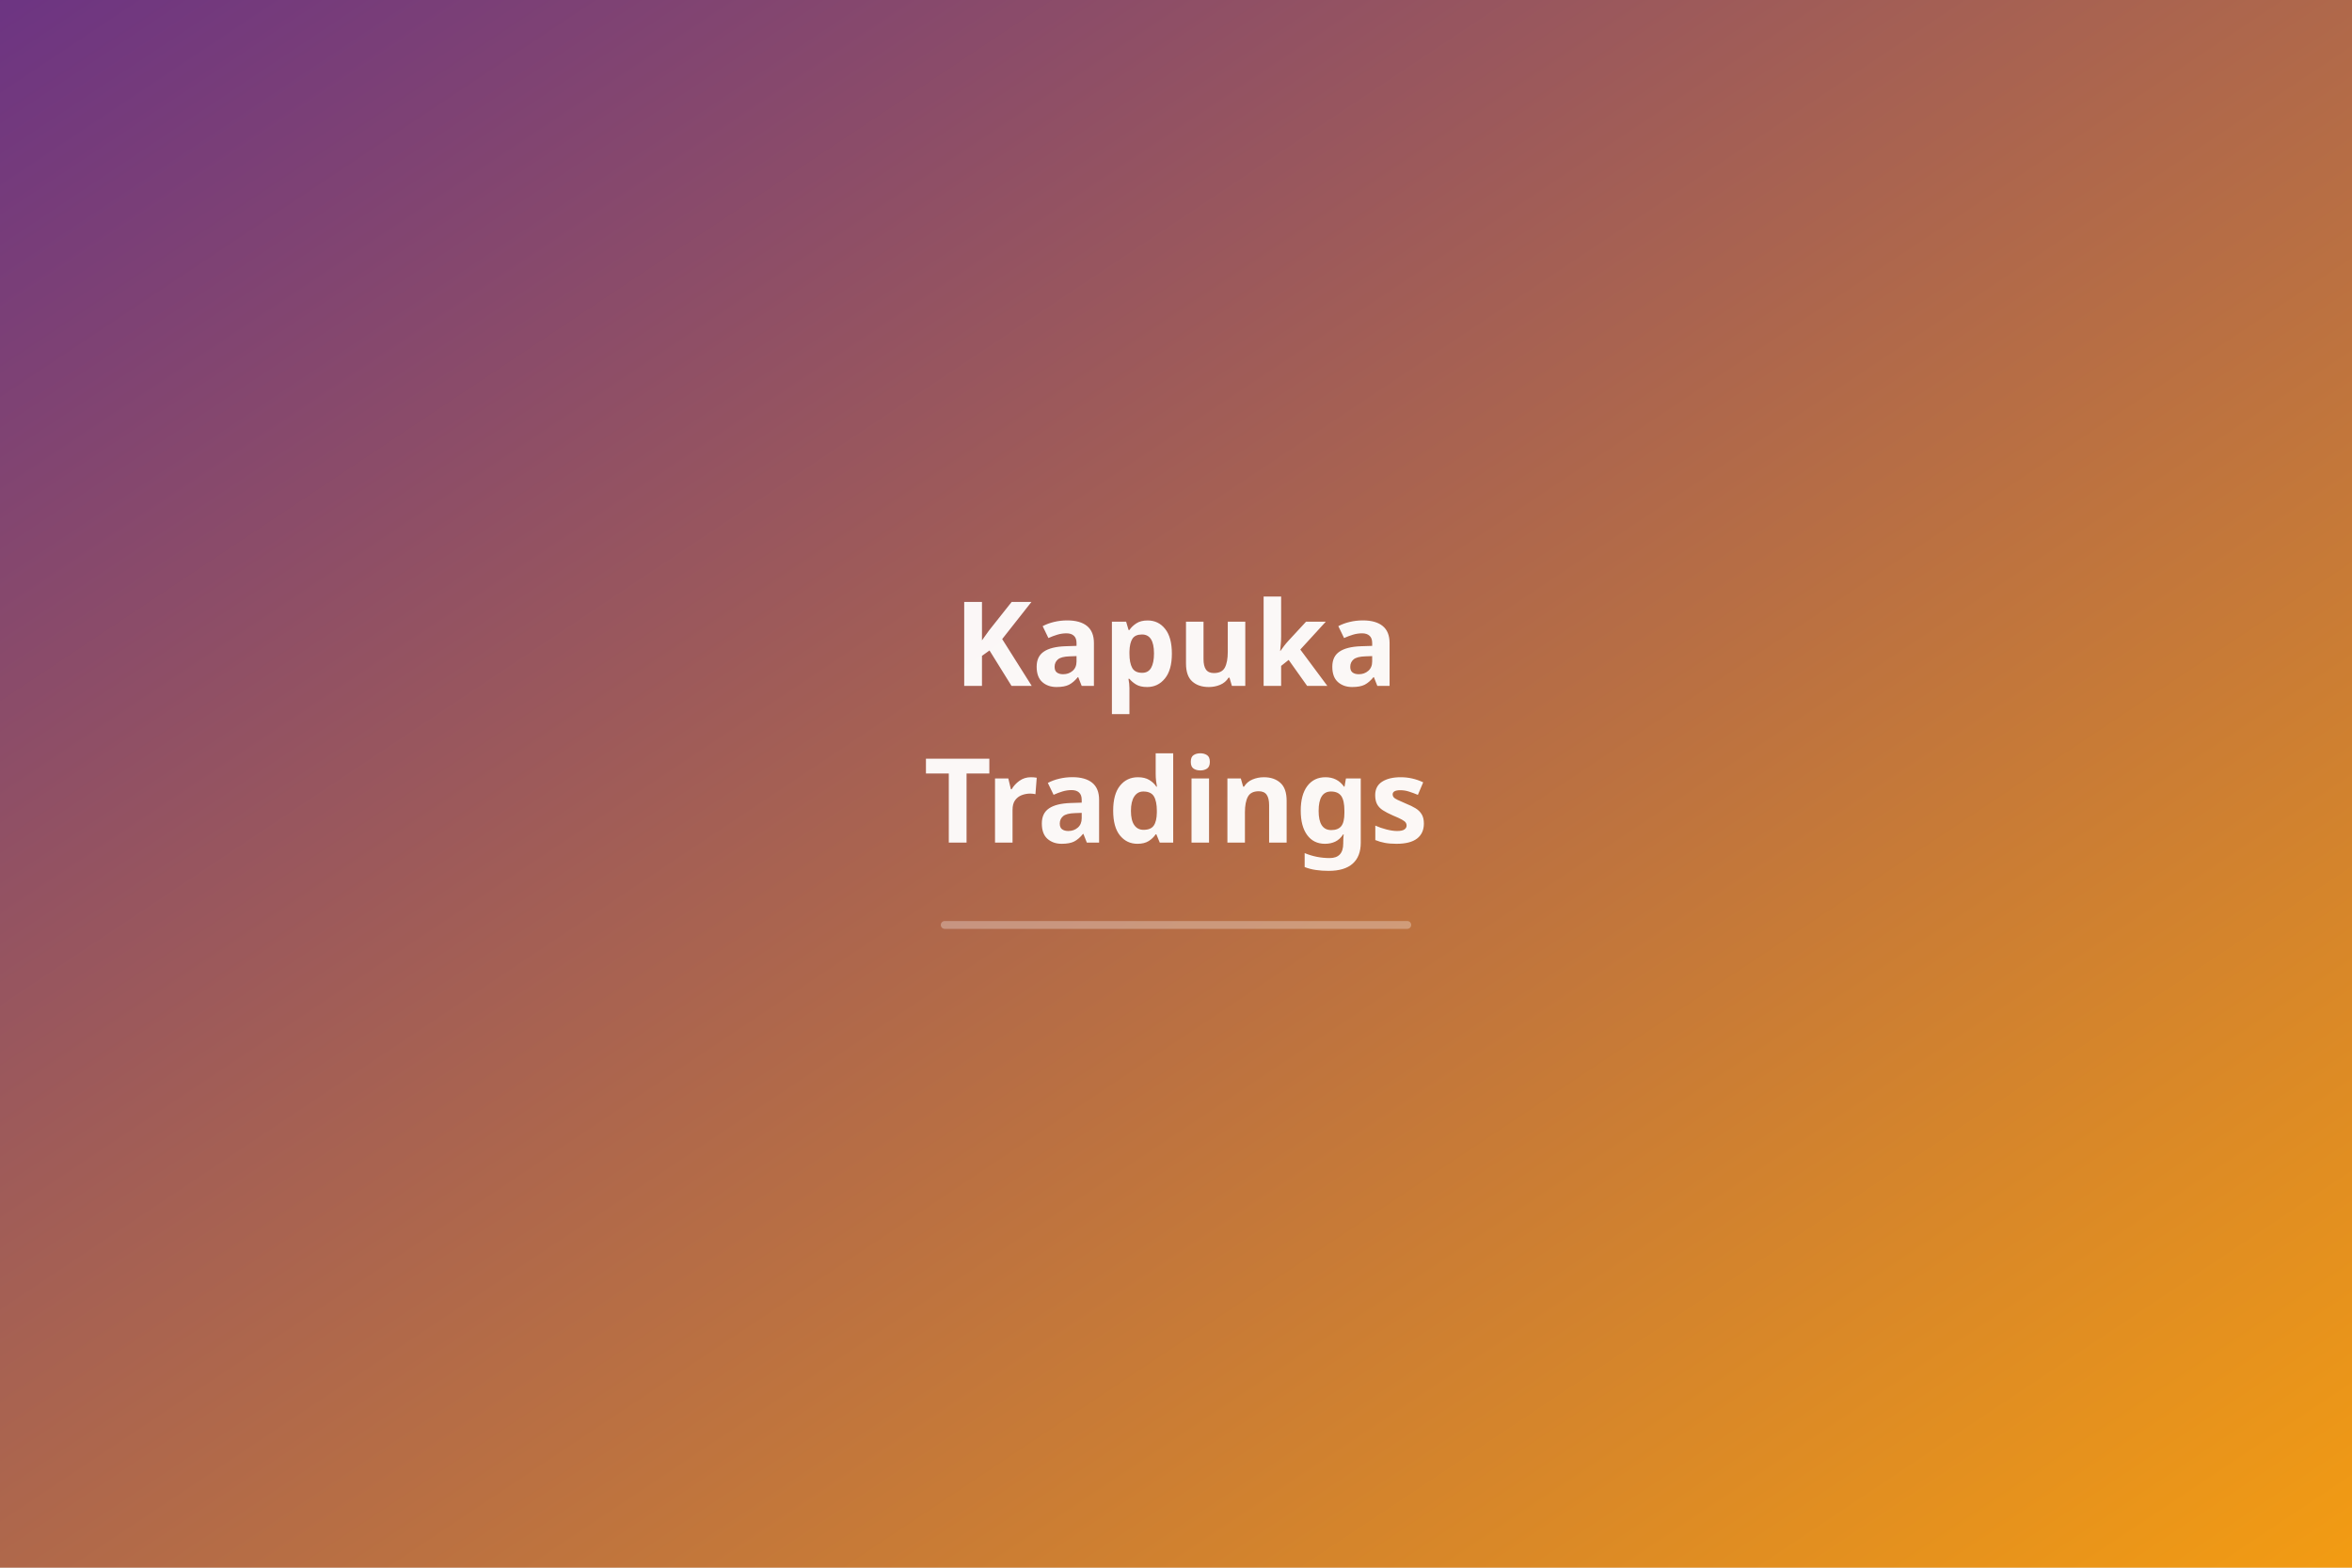
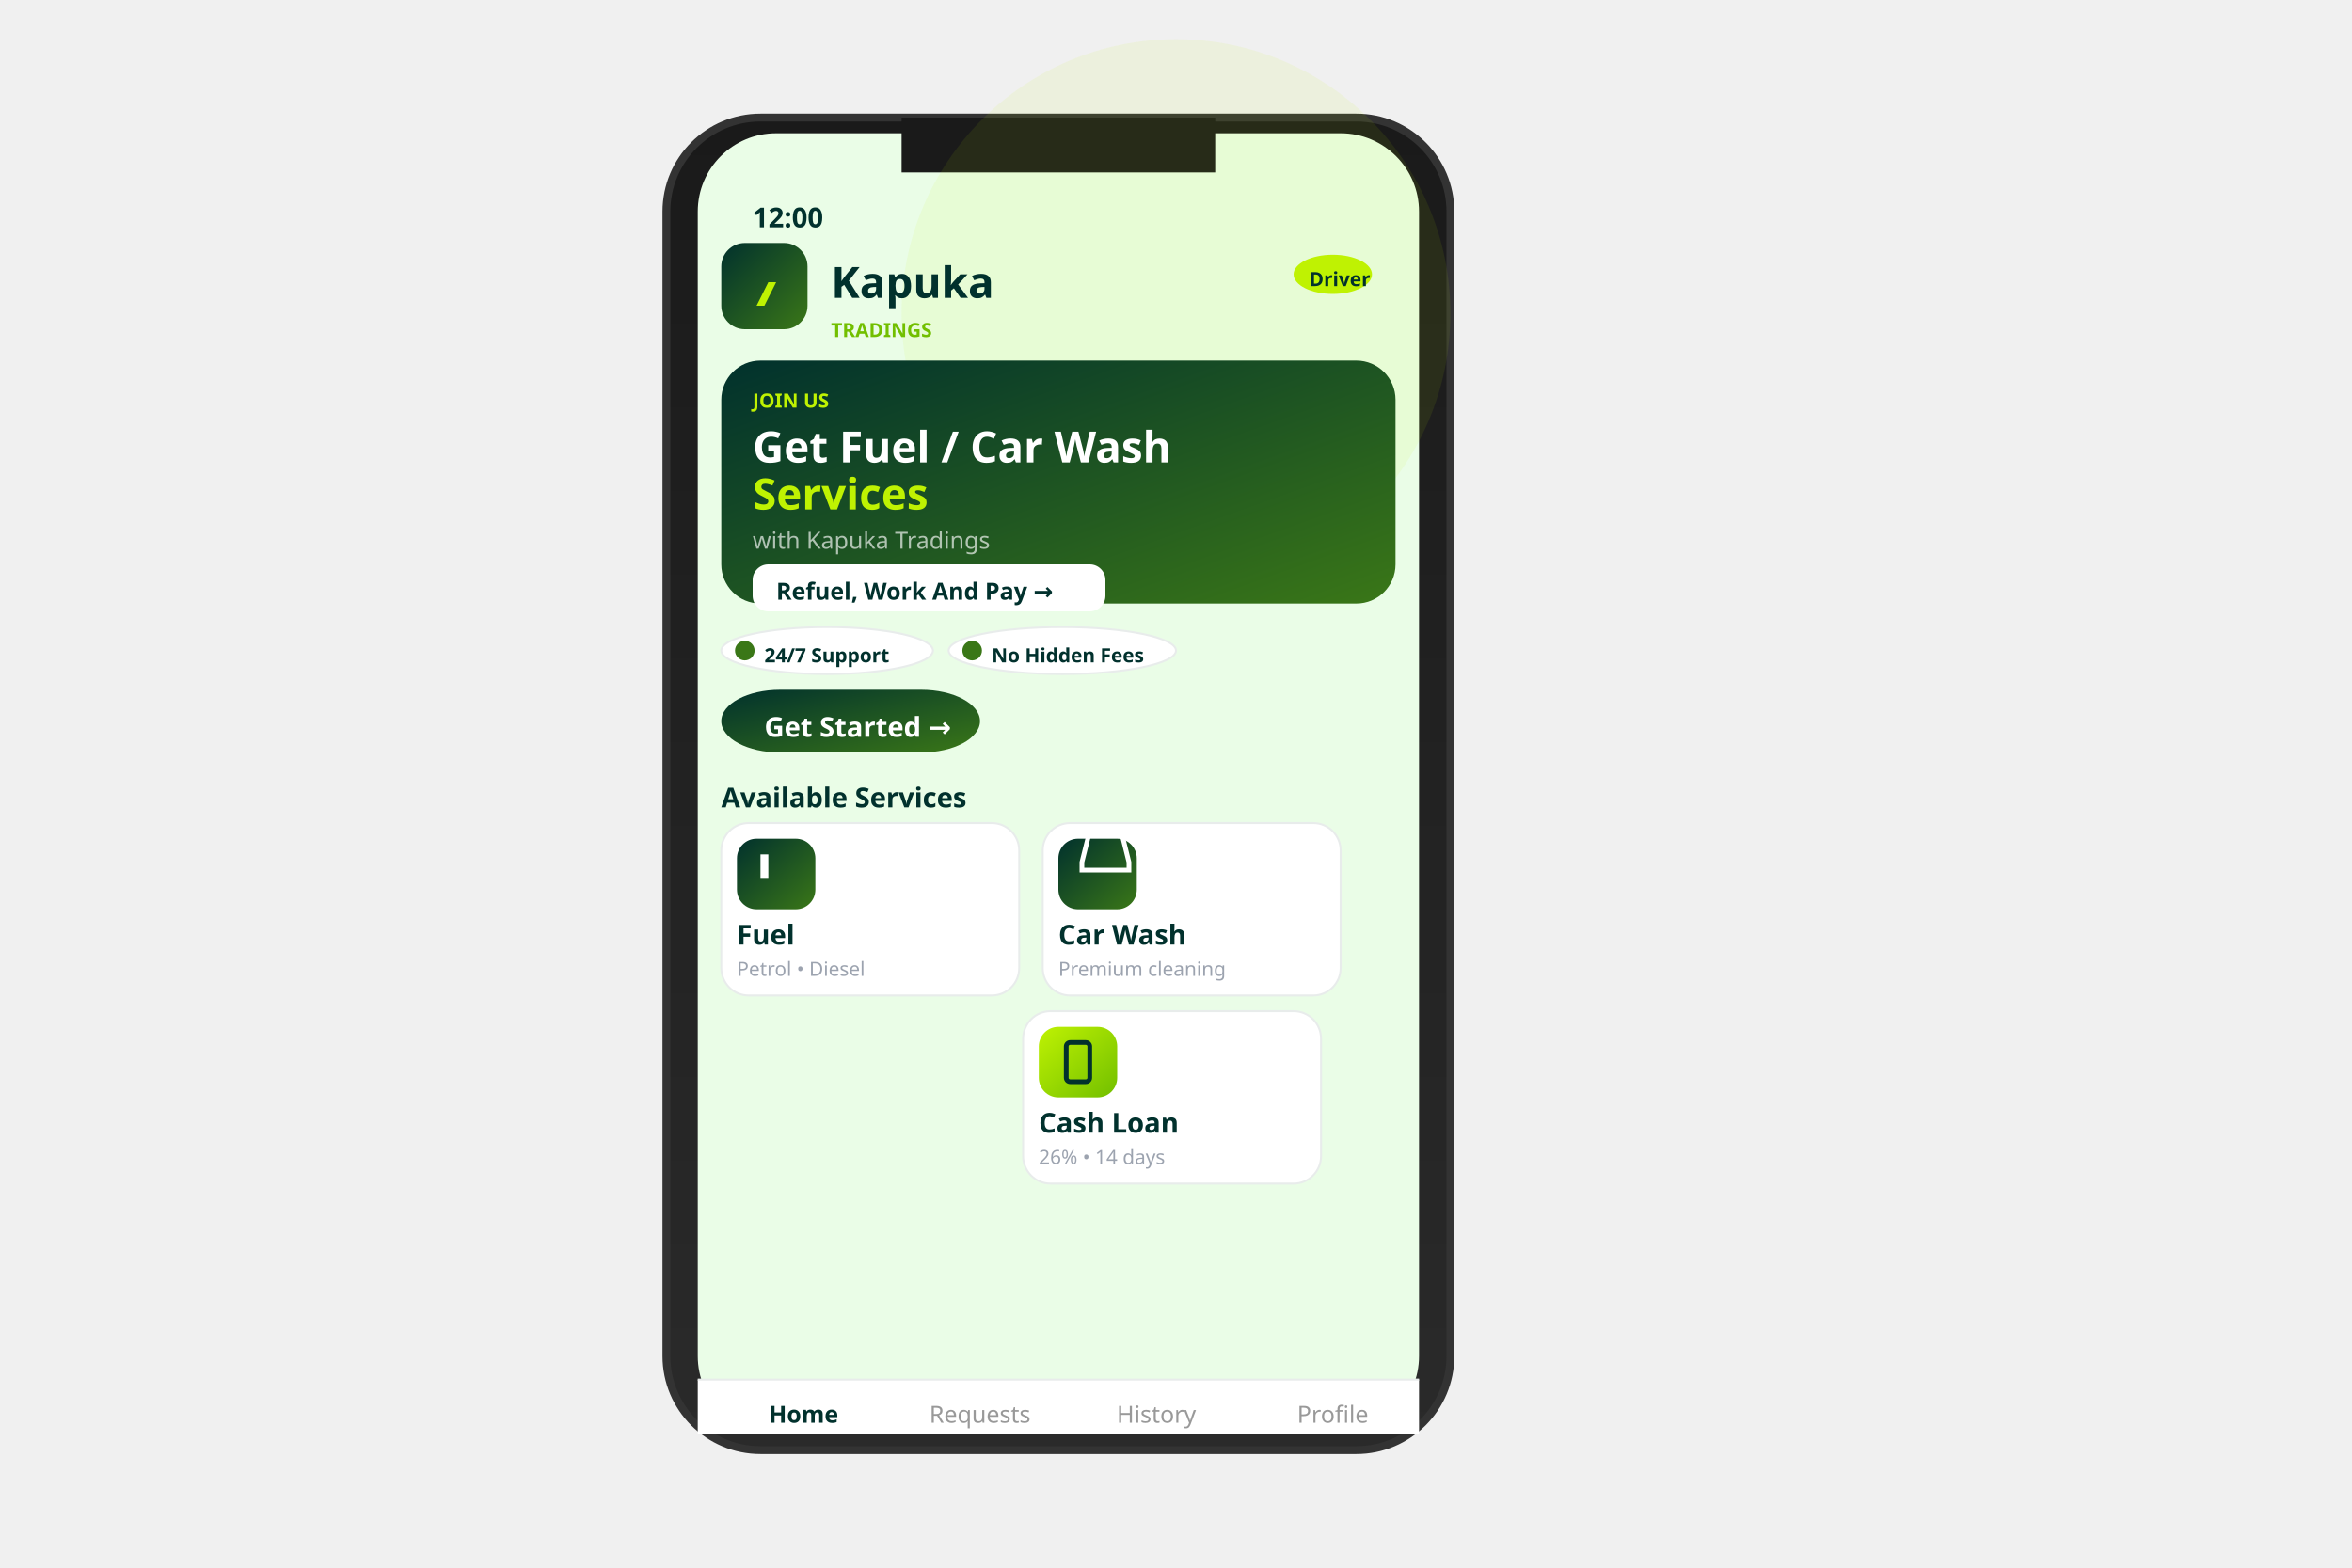
- <svg xmlns="http://www.w3.org/2000/svg" width="600" height="400">
+ <svg xmlns="http://www.w3.org/2000/svg" width="600" height="400" viewBox="0 0 600 400">
  <defs>
-     <linearGradient id="g" x1="0%" y1="0%" x2="100%" y2="100%">
-       <stop offset="0%" stop-color="#6C3483" />
-       <stop offset="100%" stop-color="#F39C12" />
+     <linearGradient id="ph" x1="0" y1="0" x2="0" y2="1">
+       <stop offset="0%" stop-color="#1a1a1a" />
+       <stop offset="100%" stop-color="#2a2a2a" />
+     </linearGradient>
+     <linearGradient id="dg" x1="0" y1="0" x2="1" y2="1">
+       <stop offset="0%" stop-color="#01312D" />
+       <stop offset="100%" stop-color="#3A7717" />
+     </linearGradient>
+     <linearGradient id="lg" x1="0" y1="0" x2="1" y2="1">
+       <stop offset="0%" stop-color="#bff202" />
+       <stop offset="100%" stop-color="#72bf00" />
    </linearGradient>
  </defs>
-   <rect width="600" height="400" fill="url(#g)" />
-   <text x="300" y="175" text-anchor="middle" font-family="Poppins,sans-serif" font-size="30" font-weight="700" fill="rgba(255,255,255,0.95)">Kapuka</text>
-   <text x="300" y="215" text-anchor="middle" font-family="Poppins,sans-serif" font-size="30" font-weight="700" fill="rgba(255,255,255,0.95)">Tradings</text>
-   <rect x="240" y="235" width="120" height="2" rx="1" fill="rgba(255,255,255,0.3)" />
+   <rect x="170" y="30" rx="24" width="200" height="340" fill="url(#ph)" stroke="#333" stroke-width="2" />
+   <rect x="178" y="34" rx="20" width="184" height="332" fill="#eafde7" />
+   <rect x="230" y="30" rx="0 0 10 10" width="80" height="14" fill="#1a1a1a" />
+   <text x="192" y="58" font-family="sans-serif" font-size="7" font-weight="600" fill="#01312D">12:00</text>
+   <circle cx="300" cy="80" r="70" fill="rgba(191,242,2,0.08)" />
+   <rect x="184" y="62" rx="6" width="22" height="22" fill="url(#dg)" />
+   <polygon points="192,72 198,72 195,78 193,78 196,72 190,72" fill="#bff202" />
+   <text x="212" y="76" font-family="sans-serif" font-size="11" font-weight="800" fill="#01312D">Kapuka</text>
+   <text x="212" y="86" font-family="sans-serif" font-size="5" font-weight="700" fill="#72bf00">TRADINGS</text>
+   <rect x="330" y="65" rx="999" width="20" height="10" fill="#bff202" />
+   <text x="334" y="73" font-family="sans-serif" font-size="5" font-weight="700" fill="#01312D">Driver</text>
+   <rect x="184" y="92" rx="10" width="172" height="62" fill="url(#dg)" />
+   <text x="192" y="104" font-family="sans-serif" font-size="5" font-weight="700" fill="#bff202">JOIN US</text>
+   <text x="192" y="118" font-family="sans-serif" font-size="11" font-weight="800" fill="#fff">Get Fuel / Car Wash</text>
+   <text x="192" y="130" font-family="sans-serif" font-size="11" font-weight="800" fill="#bff202">Services</text>
+   <text x="192" y="140" font-family="sans-serif" font-size="6" fill="rgba(255,255,255,0.65)">with Kapuka Tradings</text>
+   <rect x="192" y="144" rx="4" width="90" height="12" fill="#fff" />
+   <text x="198" y="153" font-family="sans-serif" font-size="6" font-weight="700" fill="#01312D">Refuel, Work And Pay →</text>
+   <rect x="184" y="160" rx="999" width="54" height="12" fill="#fff" stroke="#e8eceb" stroke-width="0.5" />
+   <circle cx="190" cy="166" r="2.5" fill="#3A7717" />
+   <text x="195" y="169" font-family="sans-serif" font-size="5" font-weight="600" fill="#01312D">24/7 Support</text>
+   <rect x="242" y="160" rx="999" width="58" height="12" fill="#fff" stroke="#e8eceb" stroke-width="0.5" />
+   <circle cx="248" cy="166" r="2.5" fill="#3A7717" />
+   <text x="253" y="169" font-family="sans-serif" font-size="5" font-weight="600" fill="#01312D">No Hidden Fees</text>
+   <rect x="184" y="176" rx="15" width="66" height="16" fill="url(#dg)" />
+   <text x="195" y="188" font-family="sans-serif" font-size="7" font-weight="700" fill="#fff">Get Started →</text>
+   <text x="184" y="206" font-family="sans-serif" font-size="7" font-weight="700" fill="#01312D">Available Services</text>
+   <rect x="184" y="210" rx="7" width="76" height="44" fill="#fff" stroke="#e8eceb" stroke-width="0.5" />
+   <rect x="188" y="214" rx="5" width="20" height="18" fill="url(#dg)" />
+   <polygon points="194,218 196,218 196,224 194,224" fill="#fff" />
+   <text x="188" y="241" font-family="sans-serif" font-size="7" font-weight="700" fill="#01312D">Fuel</text>
+   <text x="188" y="249" font-family="sans-serif" font-size="5" fill="#9CA3AF">Petrol • Diesel</text>
+   <rect x="266" y="210" rx="7" width="76" height="44" fill="#fff" stroke="#e8eceb" stroke-width="0.5" />
+   <rect x="270" y="214" rx="5" width="20" height="18" fill="url(#dg)" />
+   <path d="M276 220l2-8h8l2 8v2h-12z" stroke="#fff" stroke-width="1.2" fill="none" />
+   <text x="270" y="241" font-family="sans-serif" font-size="7" font-weight="700" fill="#01312D">Car Wash</text>
+   <text x="270" y="249" font-family="sans-serif" font-size="5" fill="#9CA3AF">Premium cleaning</text>
+   <rect x="261" y="258" rx="7" width="76" height="44" fill="#fff" stroke="#e8eceb" stroke-width="0.5" />
+   <rect x="265" y="262" rx="5" width="20" height="18" fill="url(#lg)" />
+   <rect x="272" y="266" rx="1" width="6" height="10" fill="none" stroke="#01312D" stroke-width="1.2" />
+   <text x="265" y="289" font-family="sans-serif" font-size="7" font-weight="700" fill="#01312D">Cash Loan</text>
+   <text x="265" y="297" font-family="sans-serif" font-size="5" fill="#9CA3AF">26% • 14 days</text>
+   <rect x="178" y="352" width="184" height="14" fill="#fff" />
+   <line x1="178" y1="352" x2="362" y2="352" stroke="#e8eceb" stroke-width="0.5" />
+   <text x="205" y="363" font-family="sans-serif" font-size="6" font-weight="600" fill="#01312D" text-anchor="middle">Home</text>
+   <text x="250" y="363" font-family="sans-serif" font-size="6" fill="#999" text-anchor="middle">Requests</text>
+   <text x="295" y="363" font-family="sans-serif" font-size="6" fill="#999" text-anchor="middle">History</text>
+   <text x="340" y="363" font-family="sans-serif" font-size="6" fill="#999" text-anchor="middle">Profile</text>
</svg>
